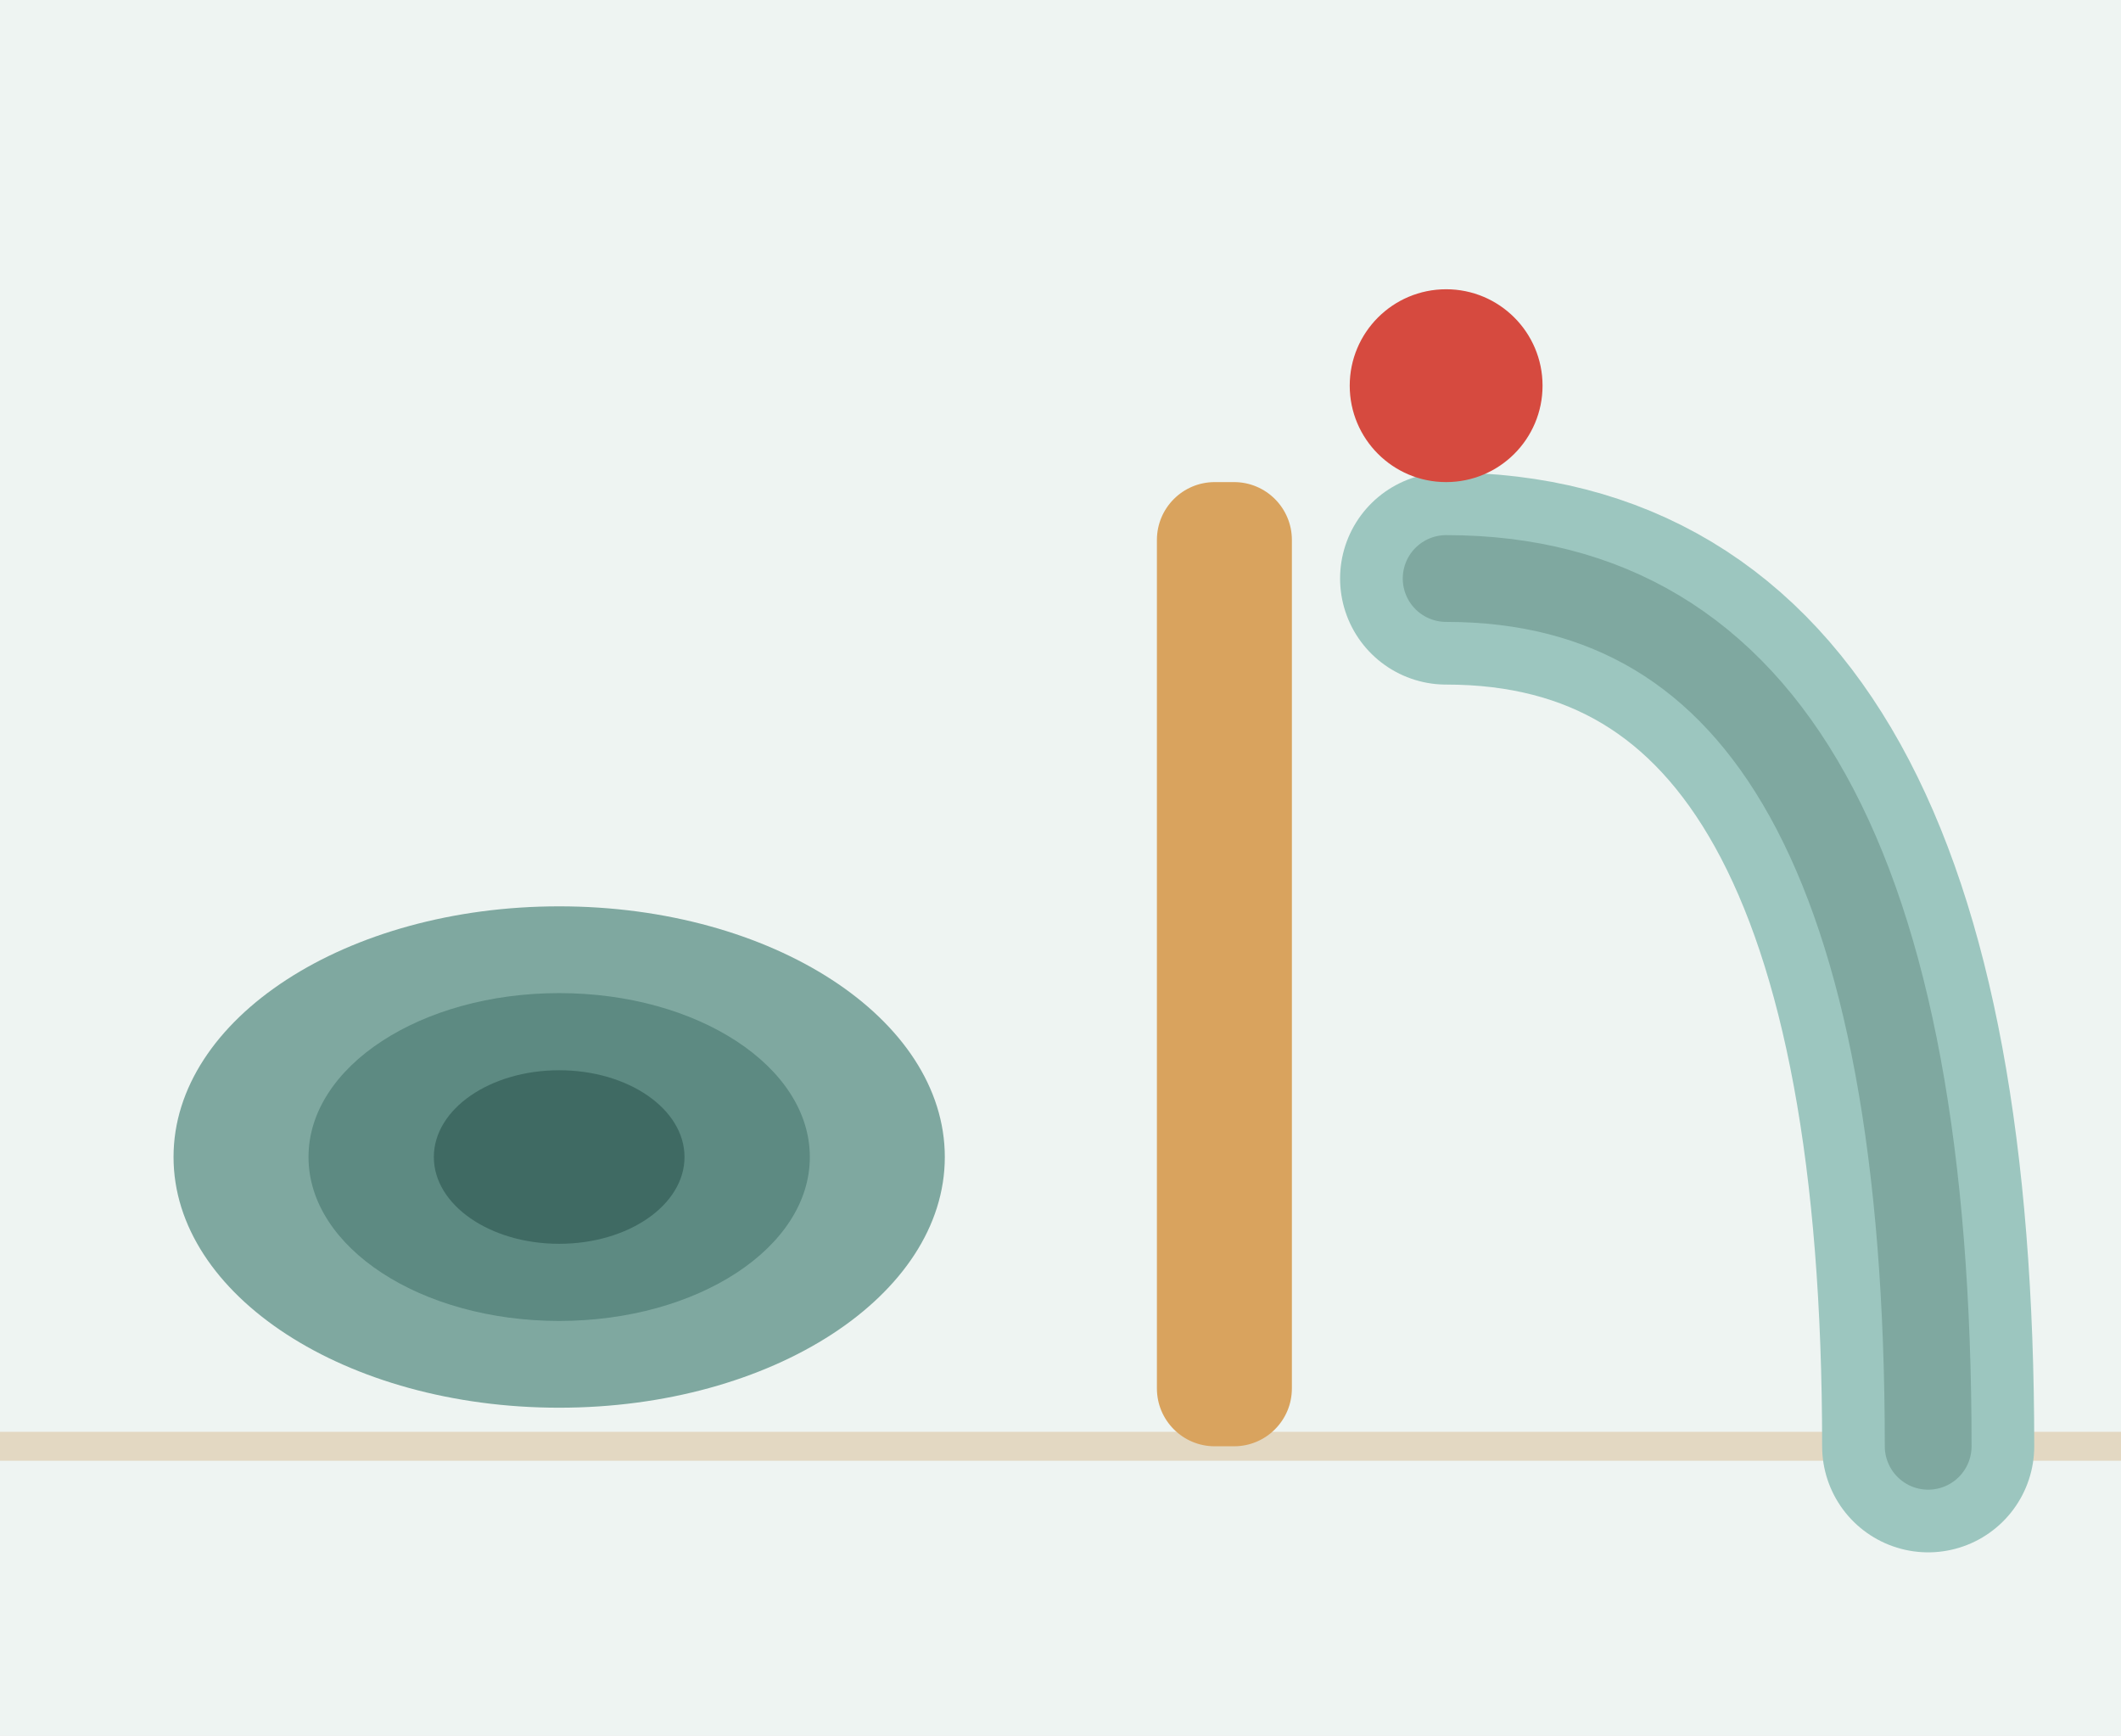
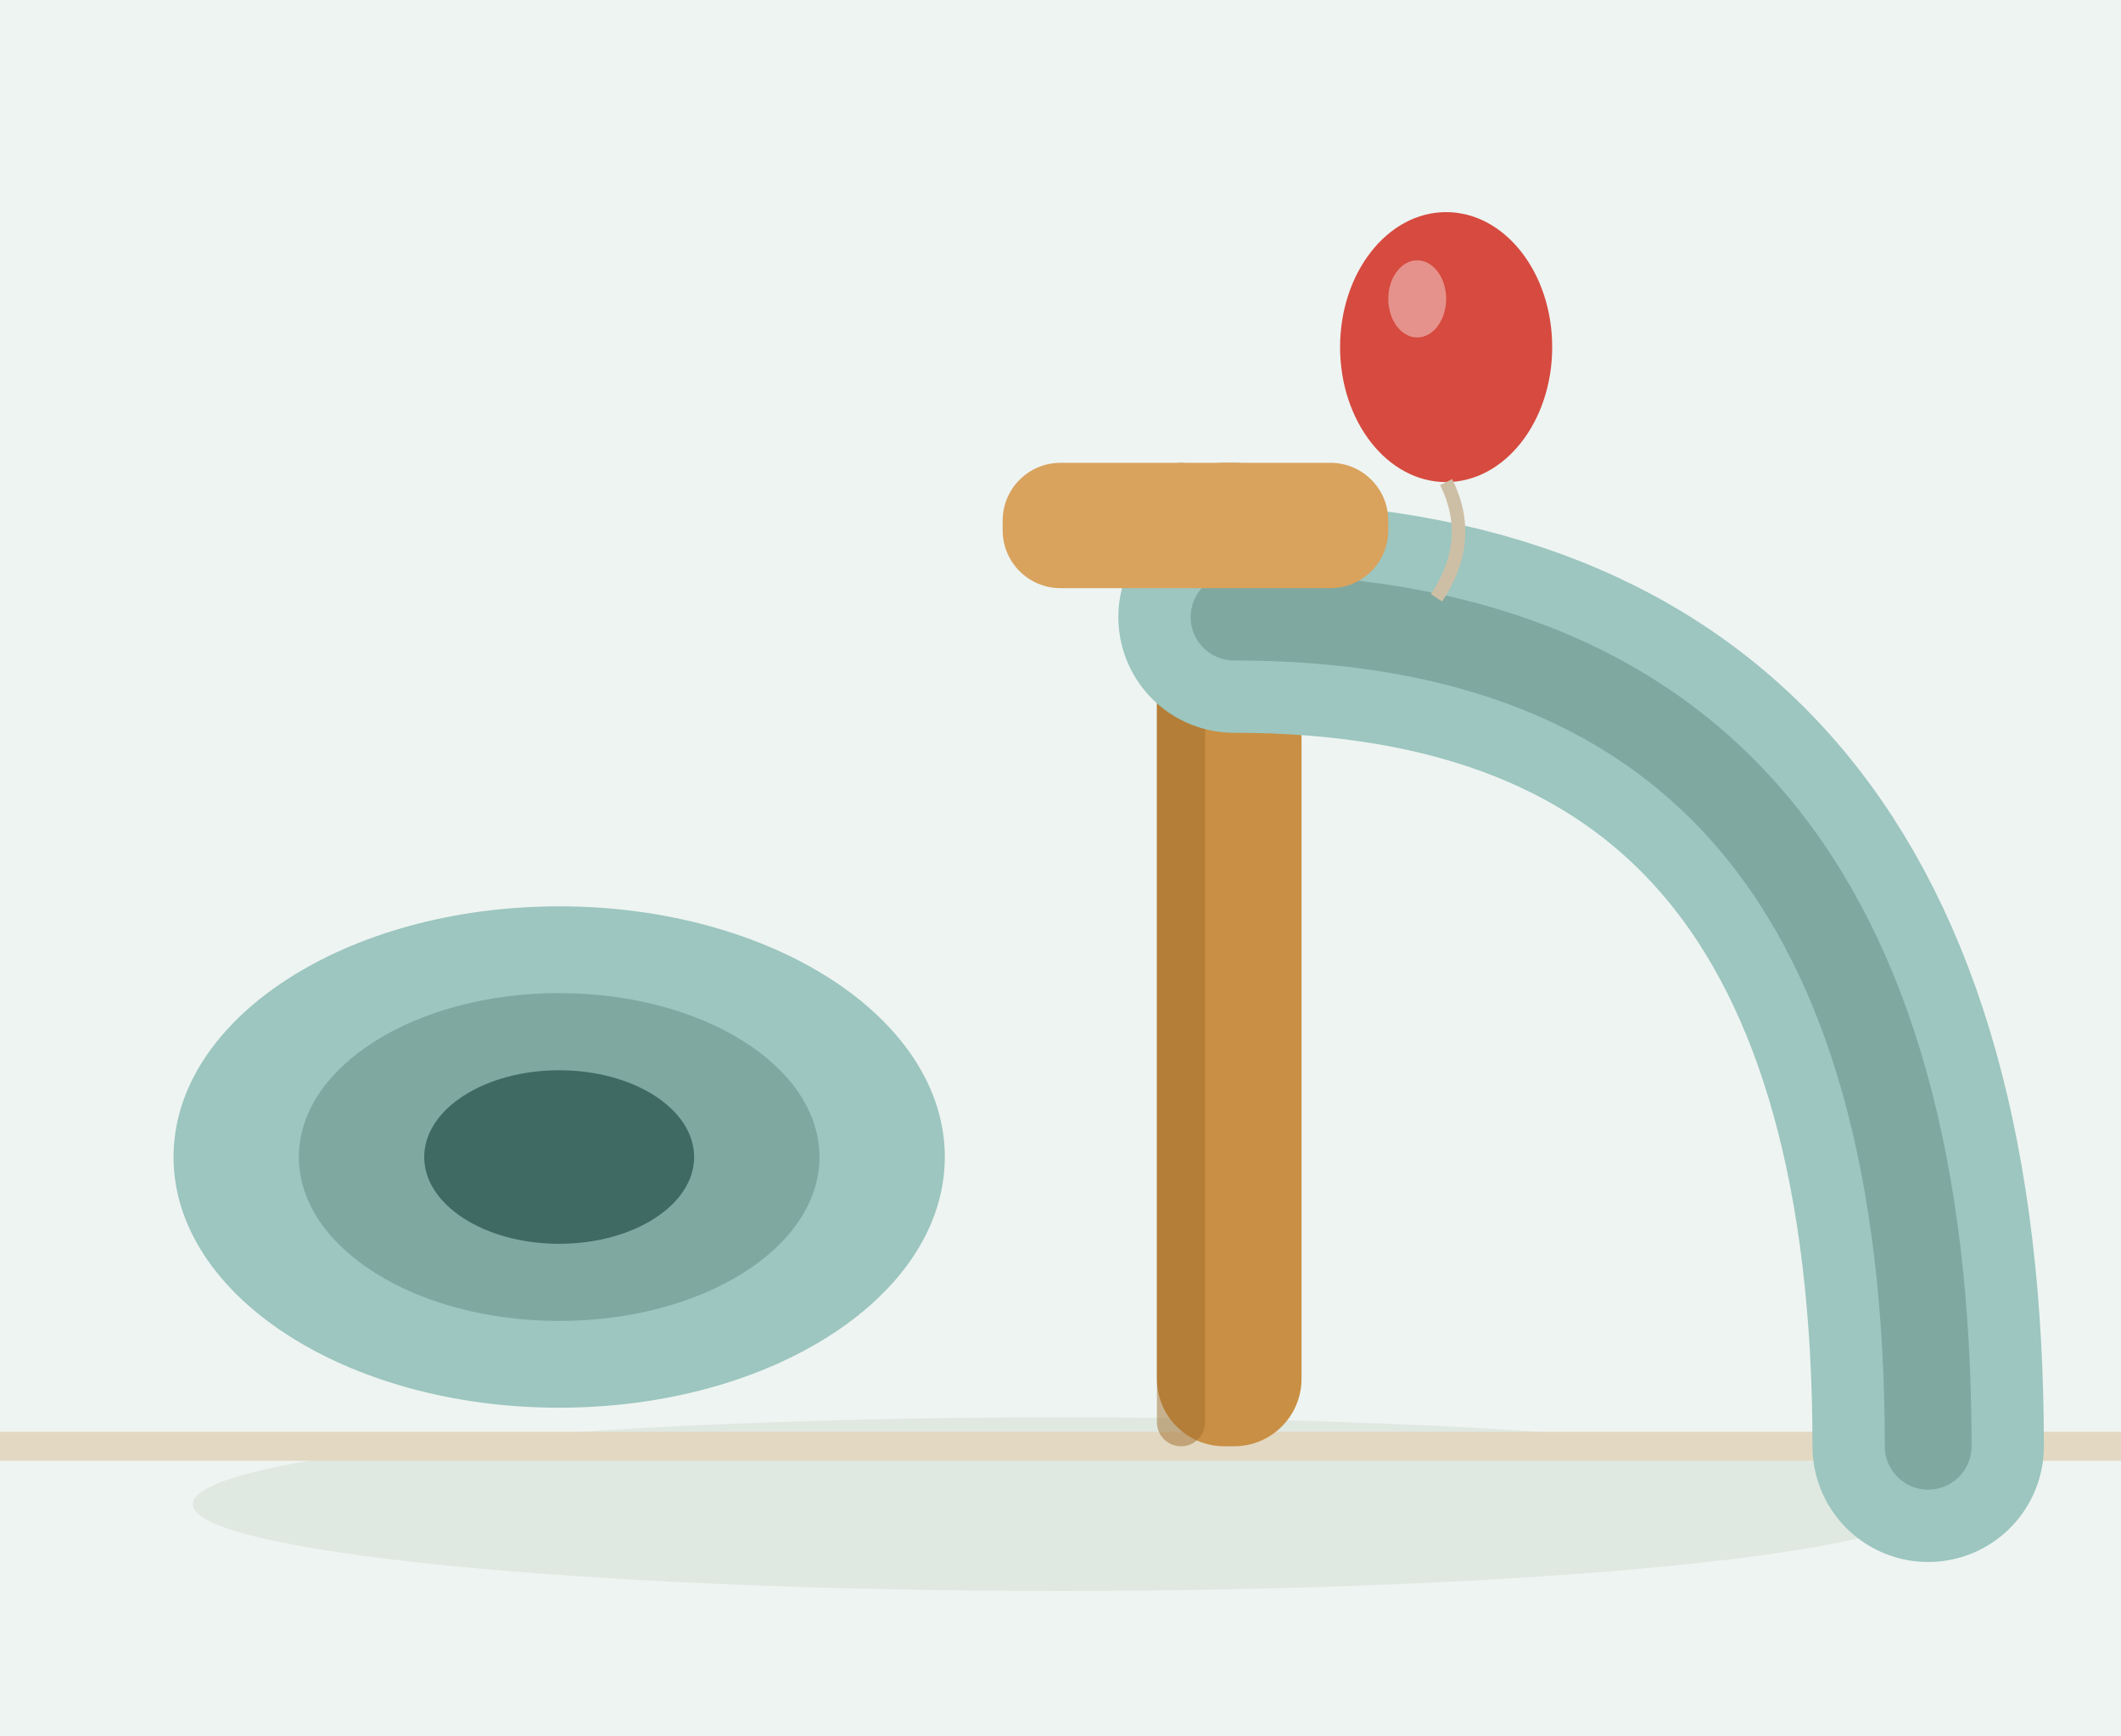
<svg xmlns="http://www.w3.org/2000/svg" viewBox="0 0 220 180" role="img" aria-label="Illustrated children's slide and play tunnel.">
  <rect width="220" height="180" fill="#eef4f2" />
+   <ellipse cx="110" cy="156" rx="90" ry="9" fill="#7a8f63" opacity="0.12" />
  <path d="M0 150 H220" stroke="#e3d8c2" stroke-width="3" />
-   <path d="M150 60 Q200 60 200 150" fill="none" stroke="#9cc6bf" stroke-width="22" stroke-linecap="round" />
-   <path d="M150 60 Q200 60 200 150" fill="none" stroke="#7FA8A0" stroke-width="9" stroke-linecap="round" />
-   <rect x="120" y="50" width="14" height="100" rx="6" fill="#D9A35E" />
-   <ellipse cx="58" cy="120" rx="40" ry="26" fill="#7FA8A0" />
-   <ellipse cx="58" cy="120" rx="26" ry="17" fill="#5d8a82" />
-   <ellipse cx="58" cy="120" rx="13" ry="9" fill="#3f6a63" />
-   <circle cx="150" cy="40" r="10" fill="#D64A3F" />
+   <rect x="120" y="48" width="15" height="102" rx="7" fill="#c98f44" />
+   <rect x="120" y="48" width="5" height="102" rx="2.5" fill="#a06d2c" opacity="0.5" />
+   <path d="M128 64 Q200 64 200 150" fill="none" stroke="#9cc6bf" stroke-width="24" stroke-linecap="round" />
+   <path d="M128 64 Q200 64 200 150" fill="none" stroke="#7FA8A0" stroke-width="9" stroke-linecap="round" />
+   <rect x="104" y="48" width="40" height="13" rx="6" fill="#D9A35E" />
+   <ellipse cx="58" cy="120" rx="40" ry="26" fill="#9cc6bf" />
+   <ellipse cx="58" cy="120" rx="27" ry="17" fill="#7FA8A0" />
+   <ellipse cx="58" cy="120" rx="14" ry="9" fill="#3f6a63" />
+   <ellipse cx="150" cy="36" rx="11" ry="14" fill="#D64A3F" />
+   <ellipse cx="147" cy="31" rx="3" ry="4" fill="#fff" opacity="0.4" />
+   <path d="M150 50 q3 6 -1 12" stroke="#cdbfa6" stroke-width="1.4" fill="none" />
</svg>
